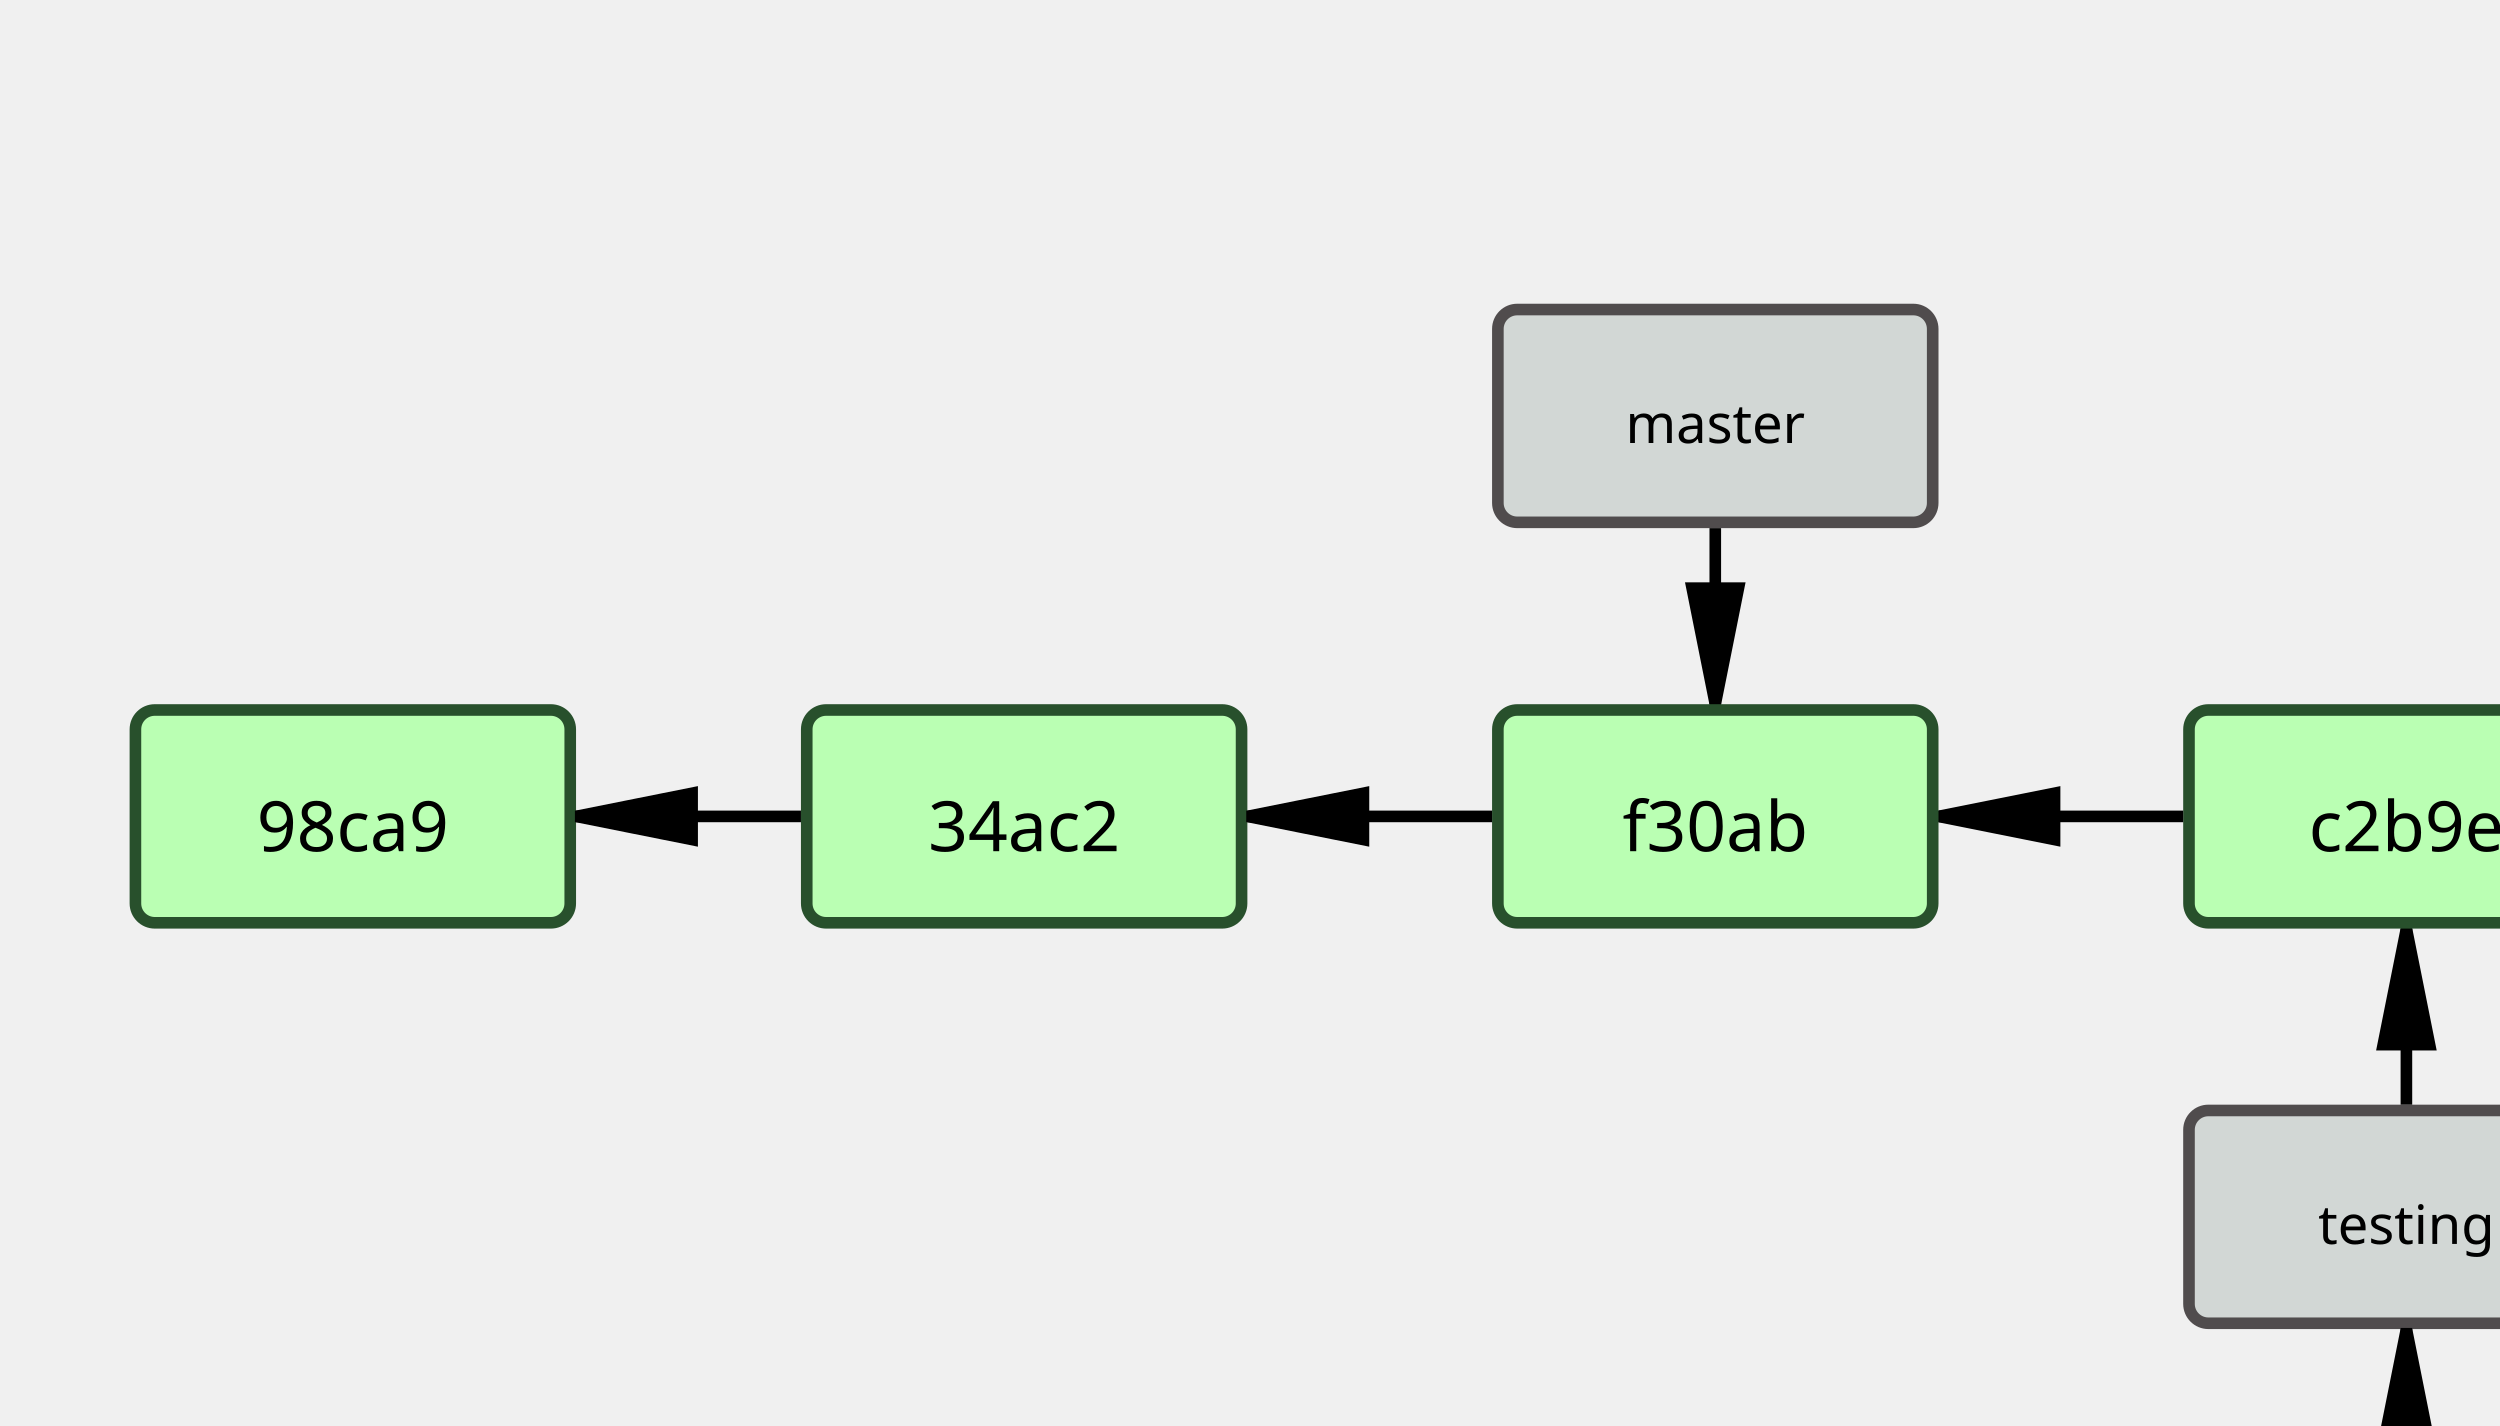
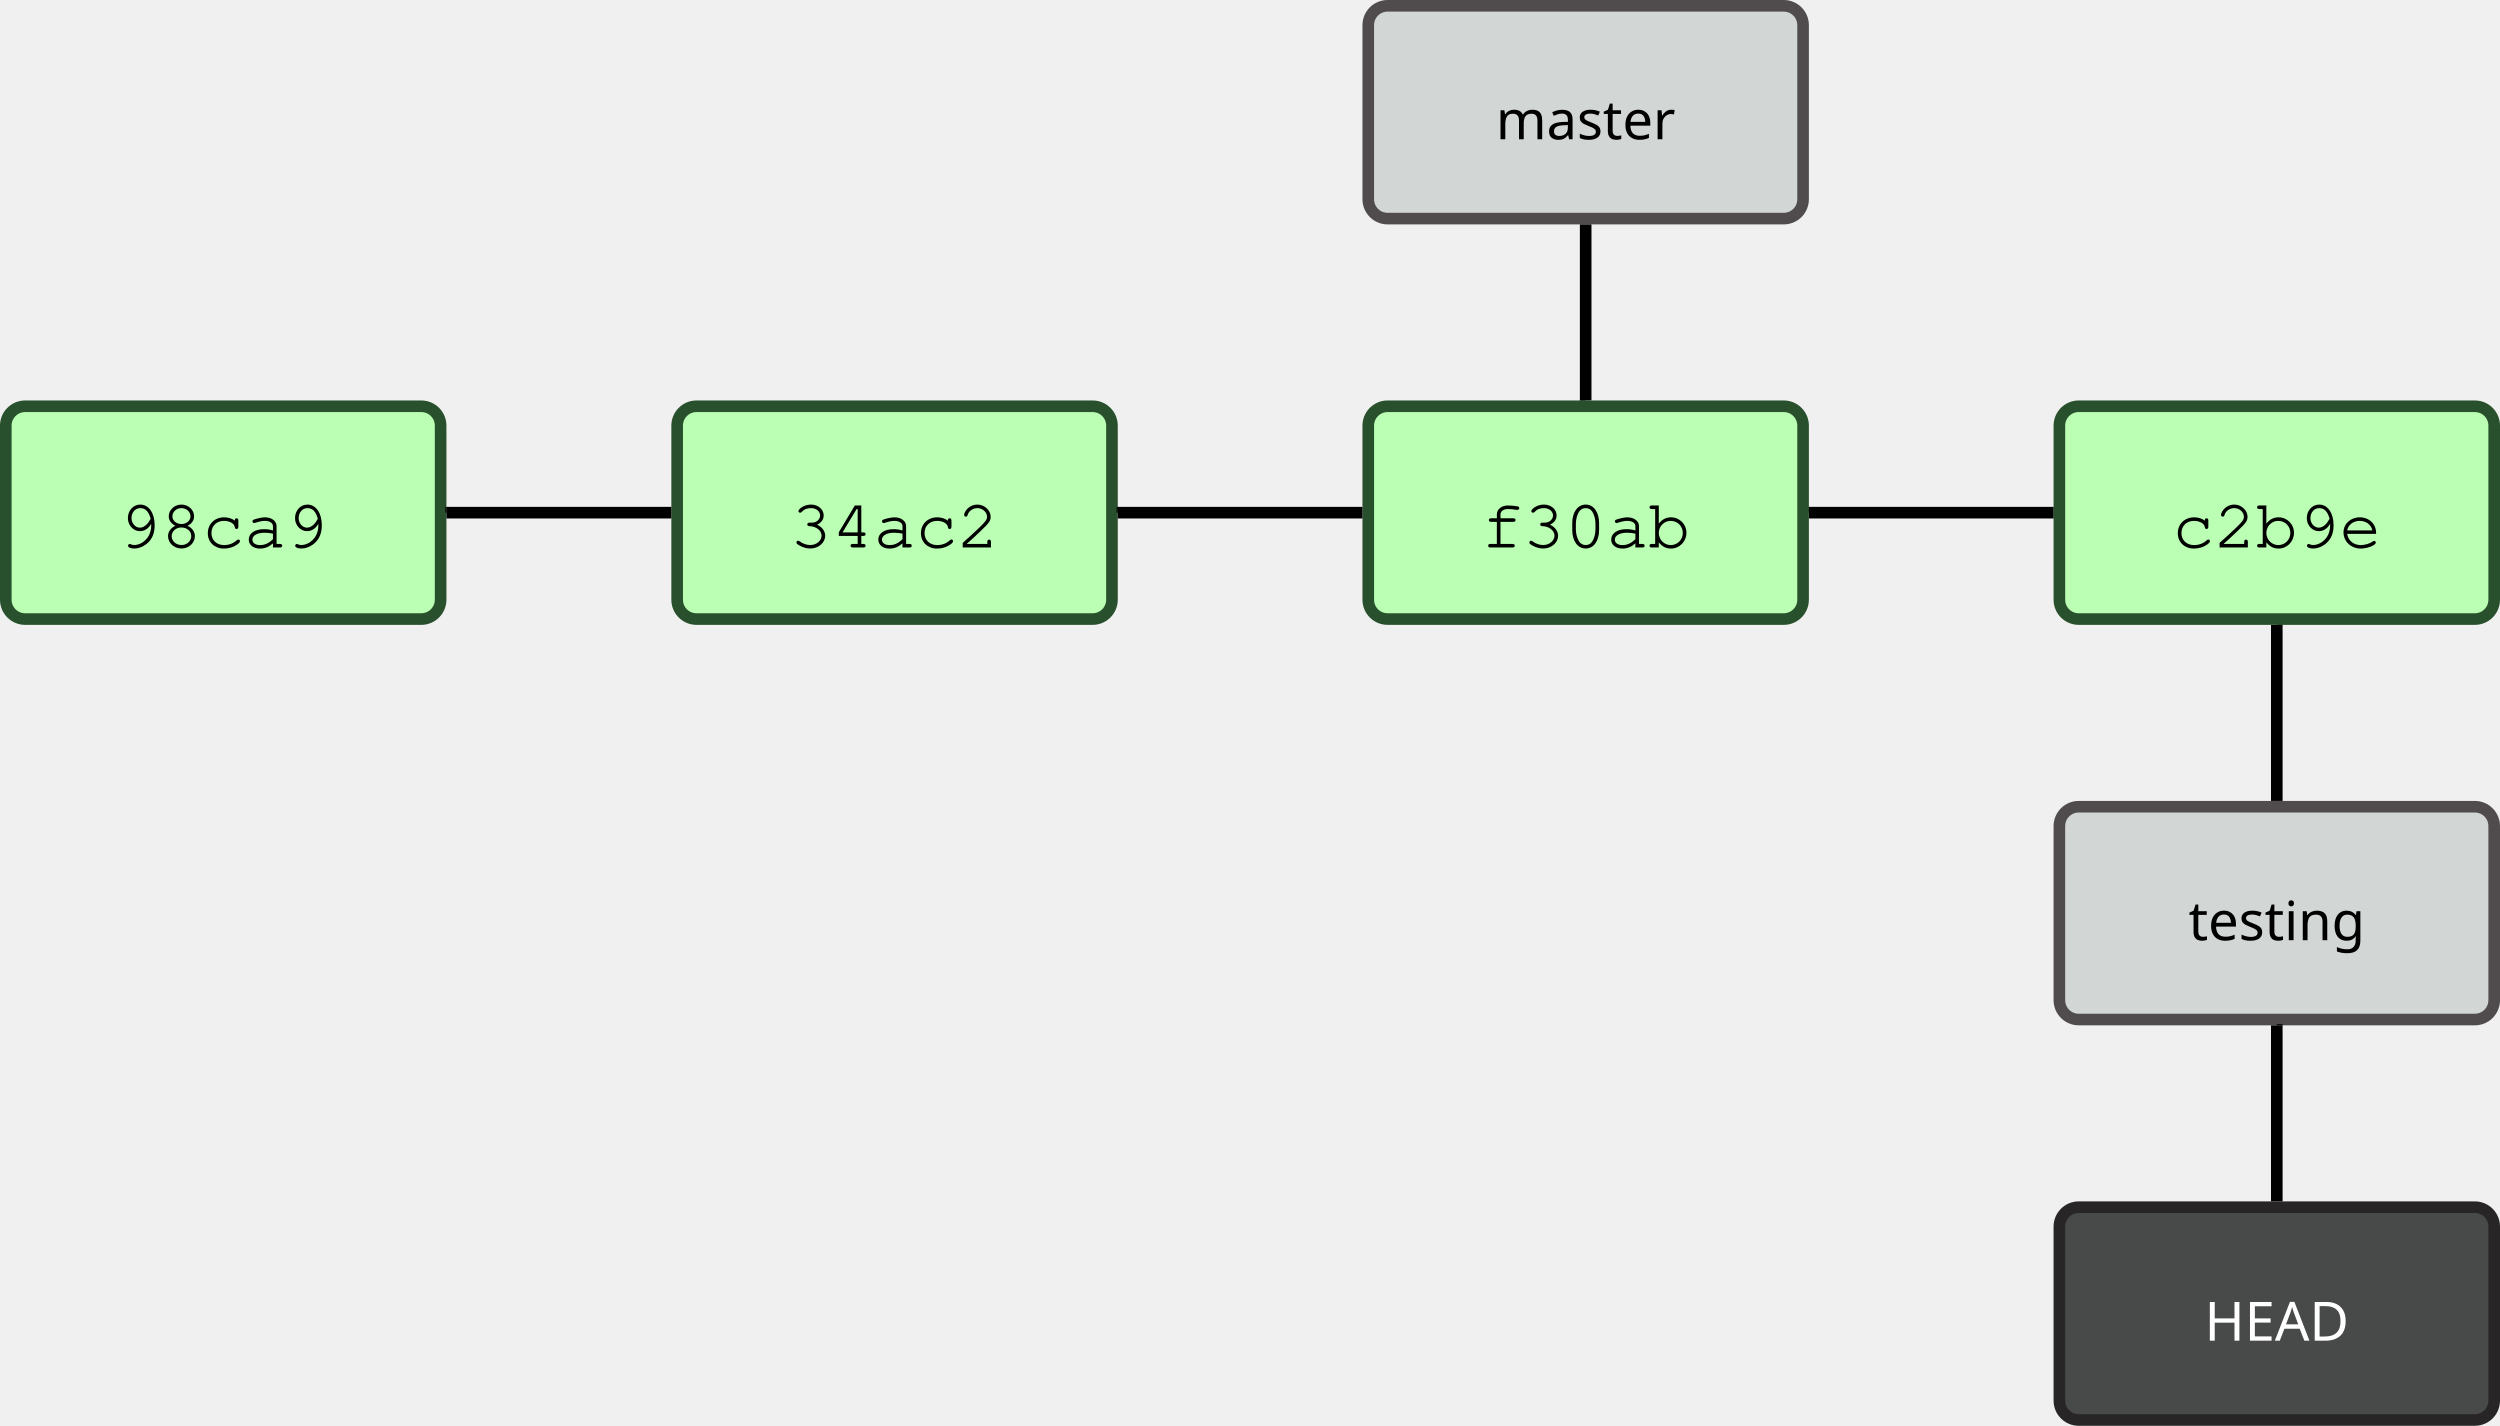
- <svg xmlns="http://www.w3.org/2000/svg">
+ <svg xmlns="http://www.w3.org/2000/svg" height="368.5" width="646.13" version="1.1">
  <defs>
-     <marker id="Arrow1Lend" orient="auto" refX="0.0" refY="0.0" style="overflow:visible;">
-       <path d="M -10,0.0 L -10.0,-2.0 L 0.0,0.0 L -10.0,2.0 z " id="path3666" style="fill-rule:evenodd;stroke:#000000;stroke-width:1.0px;marker-start:none;" />
+     <marker id="Arrow1Lend" refY="0" refX="0" orient="auto">
+       <path style="marker-start:none;" d="m-10,0,0-2,10,2-10,2z" fill-rule="evenodd" stroke="#000" stroke-width="1px" />
    </marker>
  </defs>
-   <g style="stroke:#000000;fill:#fff">
-     <rect height="55.0" id="303" rx="5.0" ry="5.0" style="stroke:#504c4d;stroke-width:3px;fill:#d2d7d5" width="112.38" x="387.127" y="80.0" />
-     <text id="303_text" style="fill:#000000;stroke:#000000;stroke-width:0px;font-family: Geneva;font-size:14px" x="387.127" y="80.0">
-       <tspan fill="#000000" font-family="Geneva;" font-size="14.0px" id="303_line1" stroke="#000000" text-align="center" text-anchor="middle" x="443.317" y="114.5">
- 				master
- 			</tspan>
+   <g transform="translate(-33.5,-78.5)">
+     <rect rx="5" ry="5" height="55" width="112.38" stroke="#504c4d" y="80" x="387.13" stroke-width="3px" fill="#d2d7d5" />
+     <text font-family="Geneva" font-size="14px" stroke="#000000" y="80" x="387.127" stroke-width="0px" fill="#000000">
+       <tspan font-size="14px" fill="#000000" style="text-anchor:middle;text-align:center;" stroke="#000000" y="114.5" x="443.317" font-family="'Geneva" text-align="center">master</tspan>
    </text>
-     <path d="M 443.317,136.5 L 443.317,182.0" id="305" style="marker-start:none;stroke:#000000;stroke-width:3px;marker-end:url(#Arrow1Lend);fill:none" />
-     <rect height="55.0" id="306" rx="5.0" ry="5.0" style="stroke:#504c4d;stroke-width:3px;fill:#d2d7d5" width="112.38" x="565.748" y="287.0" />
-     <text id="306_text" style="fill:#000000;stroke:#000000;stroke-width:0px;font-family: Geneva;font-size:14px" x="565.748" y="287.0">
-       <tspan fill="#000000" font-family="Geneva;" font-size="14.0px" id="306_line1" stroke="#000000" text-align="center" text-anchor="middle" x="621.938" y="321.5">
- 				testing
- 			</tspan>
+     <path style="marker-start:none;marker-end:url(#Arrow1Lend);" d="m443.32,136.5,0,45.5" stroke="#000" stroke-width="3px" fill="none" />
+     <rect rx="5" ry="5" height="55" width="112.38" stroke="#504c4d" y="287" x="565.75" stroke-width="3px" fill="#d2d7d5" />
+     <text font-family="Geneva" font-size="14px" stroke="#000000" y="287" x="565.748" stroke-width="0px" fill="#000000">
+       <tspan font-size="14px" fill="#000000" style="text-anchor:middle;text-align:center;" stroke="#000000" y="321.5" x="621.938" font-family="'Geneva" text-align="center">testing</tspan>
    </text>
-     <path d="M 621.938,285.5 L 621.938,240.0" id="307" style="marker-start:none;stroke:#000000;stroke-width:3px;marker-end:url(#Arrow1Lend);fill:none" />
-     <rect height="55.0" id="308" rx="5.0" ry="5.0" style="stroke:#272525;stroke-width:3px;fill:#484a49" width="112.38" x="565.748" y="390.5" />
-     <text id="308_text" style="fill:#ffffff;stroke:#ffffff;stroke-width:0px;font-family: Geneva;font-size:14px" x="565.748" y="390.5">
-       <tspan fill="#ffffff" font-family="Geneva;" font-size="14.0px" id="308_line1" stroke="#ffffff" text-align="center" text-anchor="middle" x="621.938" y="425.0">
- 				HEAD
- 			</tspan>
+     <path style="marker-start:none;marker-end:url(#Arrow1Lend);" d="m621.94,285.5,0-45.5" stroke="#000" stroke-width="3px" fill="none" />
+     <rect rx="5" ry="5" height="55" width="112.38" stroke="#272525" y="390.5" x="565.75" stroke-width="3px" fill="#484a49" />
+     <text font-family="Geneva" font-size="14px" stroke="#ffffff" y="390.5" x="565.748" stroke-width="0px" fill="#ffffff">
+       <tspan font-size="14px" fill="#ffffff" style="text-anchor:middle;text-align:center;" stroke="#ffffff" y="425" x="621.938" font-family="'Geneva" text-align="center">HEAD</tspan>
    </text>
-     <path d="M 621.938,389.0 L 621.938,343.5" id="309" style="marker-start:none;stroke:#000000;stroke-width:3px;marker-end:url(#Arrow1Lend);fill:none" />
-     <rect height="55.0" id="310" rx="5.0" ry="5.0" style="stroke:#28502c;stroke-width:3px;fill:#baffb3" width="112.38" x="565.748" y="183.5" />
-     <text id="310_text" style="fill:#000000;stroke:#000000;stroke-width:0px;font-family: Geneva;font-size:14px" x="565.748" y="183.5">
-       <tspan fill="#000000" font-family="Courier;" font-size="18.0px" id="310_line1" stroke="#000000" text-align="center" text-anchor="middle" x="621.938" y="220.0">
- 				c2b9e
- 			</tspan>
+     <path style="marker-start:none;marker-end:url(#Arrow1Lend);" d="m621.94,389,0-45.5" stroke="#000" stroke-width="3px" fill="none" />
+     <rect rx="5" ry="5" height="55" width="112.38" stroke="#28502c" y="183.5" x="565.75" stroke-width="3px" fill="#baffb3" />
+     <text font-family="Geneva" font-size="14px" stroke="#000000" y="183.5" x="565.748" stroke-width="0px" fill="#000000">
+       <tspan font-size="18px" fill="#000000" style="text-anchor:middle;text-align:center;" stroke="#000000" y="220" x="621.938" font-family="'Courier" text-align="center">c2b9e</tspan>
    </text>
-     <path d="M 564.248,211.0 L 501.007,211.0" id="311" style="marker-start:none;stroke:#000000;stroke-width:3px;marker-end:url(#Arrow1Lend);fill:none" />
-     <rect height="55.0" id="312" rx="5.0" ry="5.0" style="stroke:#28502c;stroke-width:3px;fill:#baffb3" width="112.38" x="35.0" y="183.5" />
-     <text id="312_text" style="fill:#000000;stroke:#000000;stroke-width:0px;font-family: Geneva;font-size:14px" x="35.0" y="183.5">
-       <tspan fill="#000000" font-family="Courier;" font-size="18.0px" id="312_line1" stroke="#000000" text-align="center" text-anchor="middle" x="91.19" y="220.0">
- 				98ca9
- 			</tspan>
+     <path style="marker-start:none;marker-end:url(#Arrow1Lend);" d="m564.25,211-63.241,0" stroke="#000" stroke-width="3px" fill="none" />
+     <rect rx="5" ry="5" height="55" width="112.38" stroke="#28502c" y="183.5" x="35" stroke-width="3px" fill="#baffb3" />
+     <text font-family="Geneva" font-size="14px" stroke="#000000" y="183.5" x="35" stroke-width="0px" fill="#000000">
+       <tspan font-size="18px" fill="#000000" style="text-anchor:middle;text-align:center;" stroke="#000000" y="220" x="91.19" font-family="'Courier" text-align="center">98ca9</tspan>
    </text>
-     <rect height="55.0" id="313" rx="5.0" ry="5.0" style="stroke:#28502c;stroke-width:3px;fill:#baffb3" width="112.38" x="208.506" y="183.5" />
-     <text id="313_text" style="fill:#000000;stroke:#000000;stroke-width:0px;font-family: Geneva;font-size:14px" x="208.506" y="183.5">
-       <tspan fill="#000000" font-family="Courier;" font-size="18.0px" id="313_line1" stroke="#000000" text-align="center" text-anchor="middle" x="264.696" y="220.0">
- 				34ac2
- 			</tspan>
+     <rect rx="5" ry="5" height="55" width="112.38" stroke="#28502c" y="183.5" x="208.51" stroke-width="3px" fill="#baffb3" />
+     <text font-family="Geneva" font-size="14px" stroke="#000000" y="183.5" x="208.506" stroke-width="0px" fill="#000000">
+       <tspan font-size="18px" fill="#000000" style="text-anchor:middle;text-align:center;" stroke="#000000" y="220" x="264.696" font-family="'Courier" text-align="center">34ac2</tspan>
    </text>
-     <rect height="55.0" id="314" rx="5.0" ry="5.0" style="stroke:#28502c;stroke-width:3px;fill:#baffb3" width="112.38" x="387.127" y="183.5" />
-     <text id="314_text" style="fill:#000000;stroke:#000000;stroke-width:0px;font-family: Geneva;font-size:14px" x="387.127" y="183.5">
-       <tspan fill="#000000" font-family="Courier;" font-size="18.0px" id="314_line1" stroke="#000000" text-align="center" text-anchor="middle" x="443.317" y="220.0">
- 				f30ab
- 			</tspan>
+     <rect rx="5" ry="5" height="55" width="112.38" stroke="#28502c" y="183.5" x="387.13" stroke-width="3px" fill="#baffb3" />
+     <text font-family="Geneva" font-size="14px" stroke="#000000" y="183.5" x="387.127" stroke-width="0px" fill="#000000">
+       <tspan font-size="18px" fill="#000000" style="text-anchor:middle;text-align:center;" stroke="#000000" y="220" x="443.317" font-family="'Courier" text-align="center">f30ab</tspan>
    </text>
-     <path d="M 385.627,211.0 L 322.386,211.0" id="315" style="marker-start:none;stroke:#000000;stroke-width:3px;marker-end:url(#Arrow1Lend);fill:none" />
-     <path d="M 207.006,211.0 L 148.88,211.0" id="316" style="marker-start:none;stroke:#000000;stroke-width:3px;marker-end:url(#Arrow1Lend);fill:none" />
+     <path style="marker-start:none;marker-end:url(#Arrow1Lend);" d="m385.63,211-63.241,0" stroke="#000" stroke-width="3px" fill="none" />
+     <path style="marker-start:none;marker-end:url(#Arrow1Lend);" d="m207.01,211-58.126,0" stroke="#000" stroke-width="3px" fill="none" />
  </g>
</svg>
